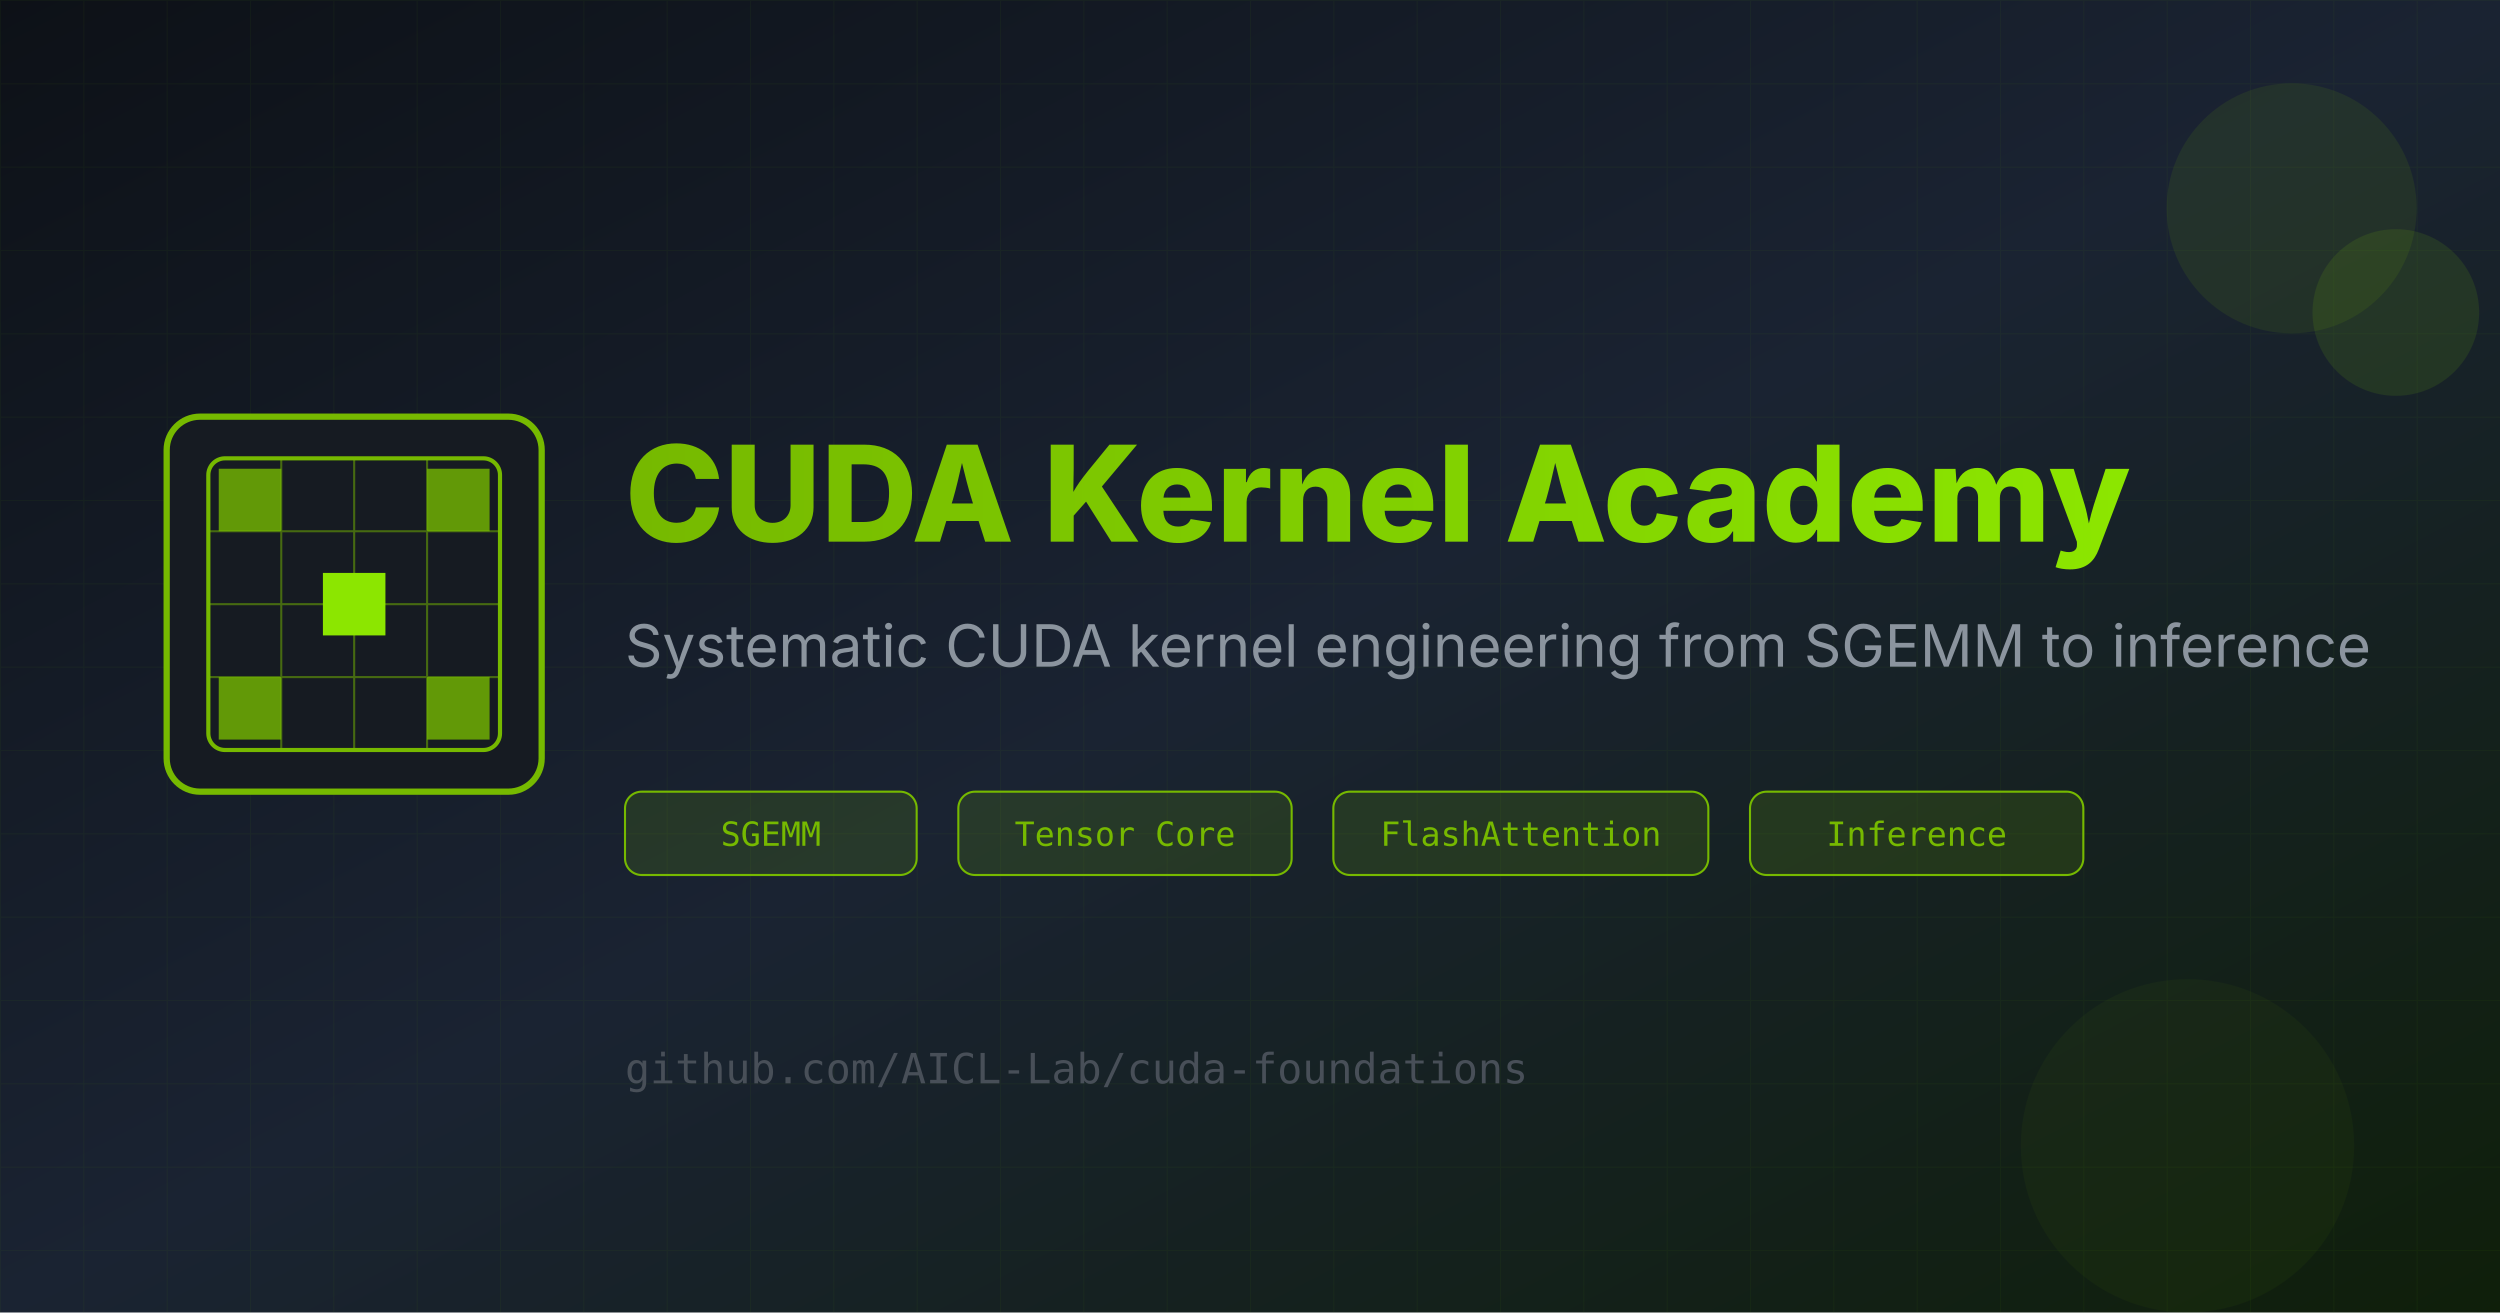
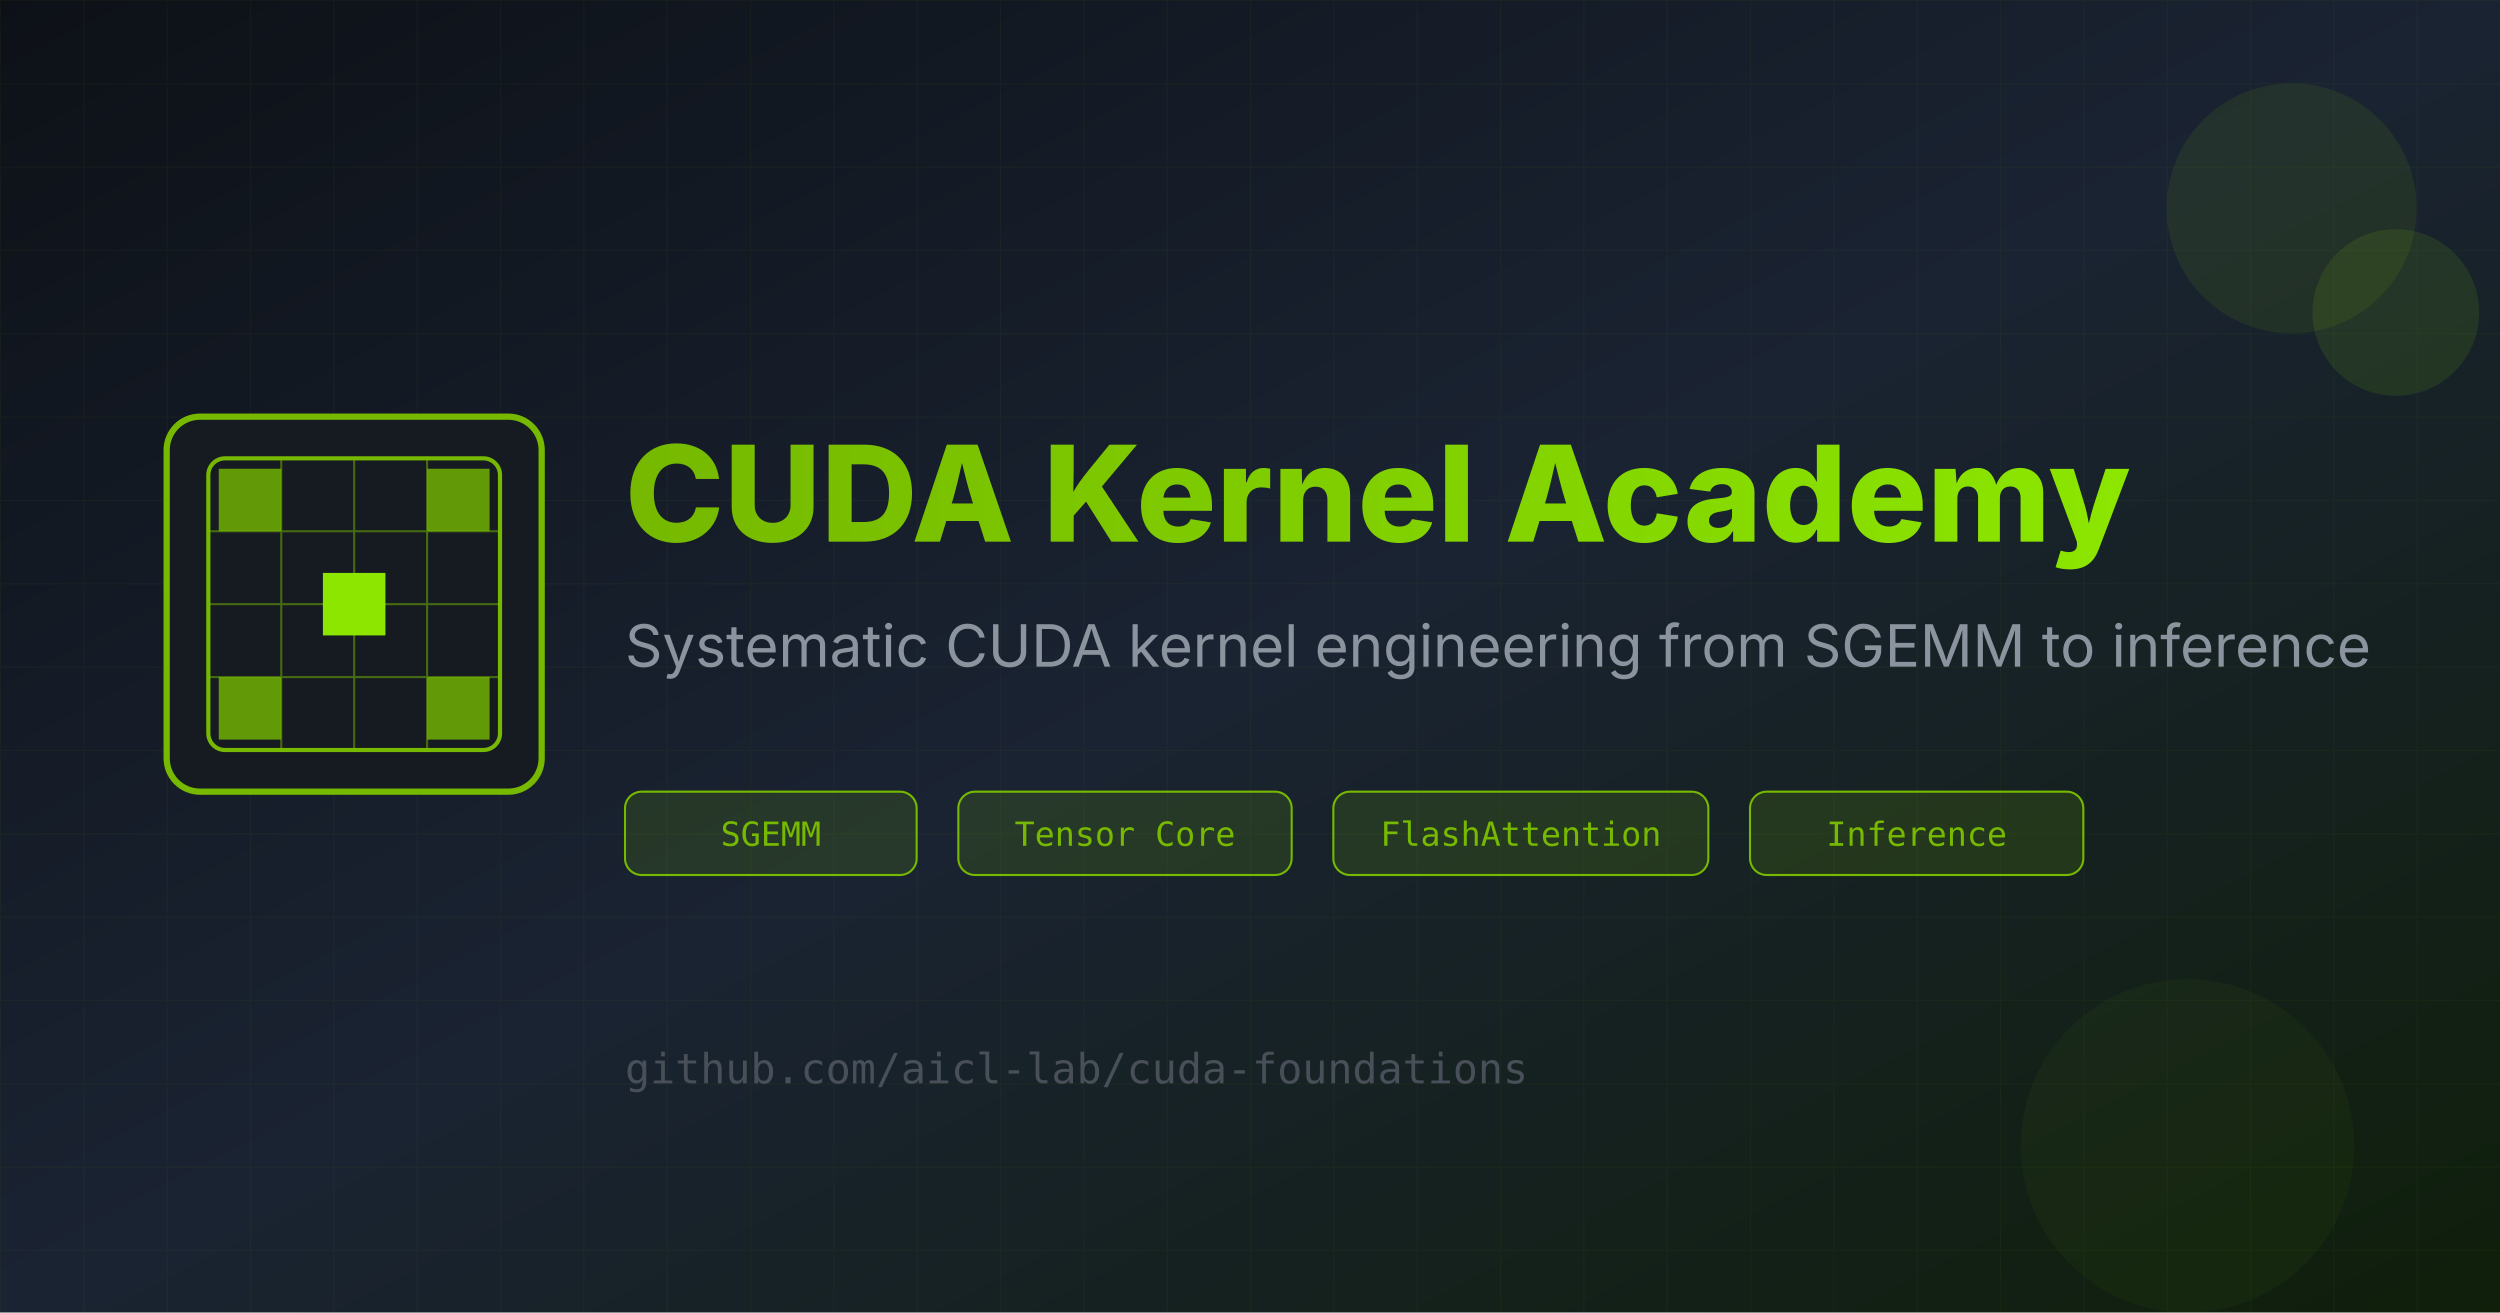
<svg xmlns="http://www.w3.org/2000/svg" viewBox="0 0 1200 630" width="1200" height="630">
  <defs>
    <linearGradient id="bg-gradient" x1="0%" y1="0%" x2="100%" y2="100%">
      <stop offset="0%" style="stop-color:#0d1117" />
      <stop offset="50%" style="stop-color:#1a2332" />
      <stop offset="100%" style="stop-color:#0f1f0a" />
    </linearGradient>
    <linearGradient id="brand-gradient" x1="0%" y1="0%" x2="100%" y2="0%">
      <stop offset="0%" style="stop-color:#76B900" />
      <stop offset="100%" style="stop-color:#8ce600" />
    </linearGradient>
    <pattern id="grid" width="40" height="40" patternUnits="userSpaceOnUse">
      <path d="M 40 0 L 0 0 0 40" fill="none" stroke="rgba(118, 185, 0, 0.05)" stroke-width="1" />
    </pattern>
  </defs>
  <rect width="1200" height="630" fill="url(#bg-gradient)" />
  <rect width="1200" height="630" fill="url(#grid)" />
  <g transform="translate(80, 200)">
    <rect x="0" y="0" width="180" height="180" rx="16" fill="#161b22" stroke="#76B900" stroke-width="3" />
    <rect x="20" y="20" width="140" height="140" rx="8" fill="none" stroke="#76B900" stroke-width="2" />
    <g stroke="#76B900" stroke-width="1" opacity="0.5">
      <line x1="55" y1="20" x2="55" y2="160" />
      <line x1="90" y1="20" x2="90" y2="160" />
      <line x1="125" y1="20" x2="125" y2="160" />
      <line x1="20" y1="55" x2="160" y2="55" />
      <line x1="20" y1="90" x2="160" y2="90" />
      <line x1="20" y1="125" x2="160" y2="125" />
    </g>
    <rect x="25" y="25" width="30" height="30" fill="#76B900" opacity="0.8" />
    <rect x="125" y="25" width="30" height="30" fill="#76B900" opacity="0.8" />
    <rect x="25" y="125" width="30" height="30" fill="#76B900" opacity="0.8" />
    <rect x="125" y="125" width="30" height="30" fill="#76B900" opacity="0.8" />
    <rect x="75" y="75" width="30" height="30" fill="#8ce600" />
  </g>
  <text x="300" y="260" font-family="Inter, Segoe UI, Roboto, Helvetica Neue, Arial, sans-serif" font-size="64" font-weight="800" fill="url(#brand-gradient)">CUDA Kernel Academy</text>
  <text x="300" y="320" font-family="Inter, Segoe UI, Roboto, Helvetica Neue, Arial, sans-serif" font-size="28" fill="#8b949e">Systematic CUDA kernel engineering from SGEMM to inference</text>
  <g transform="translate(300, 380)">
    <rect x="0" y="0" width="140" height="40" rx="8" fill="rgba(118, 185, 0, 0.15)" stroke="#76B900" stroke-width="1" />
    <text x="70" y="26" font-family="monospace" font-size="16" fill="#76B900" text-anchor="middle">SGEMM</text>
    <rect x="160" y="0" width="160" height="40" rx="8" fill="rgba(118, 185, 0, 0.15)" stroke="#76B900" stroke-width="1" />
    <text x="240" y="26" font-family="monospace" font-size="16" fill="#76B900" text-anchor="middle">Tensor Core</text>
    <rect x="340" y="0" width="180" height="40" rx="8" fill="rgba(118, 185, 0, 0.15)" stroke="#76B900" stroke-width="1" />
    <text x="430" y="26" font-family="monospace" font-size="16" fill="#76B900" text-anchor="middle">FlashAttention</text>
    <rect x="540" y="0" width="160" height="40" rx="8" fill="rgba(118, 185, 0, 0.15)" stroke="#76B900" stroke-width="1" />
    <text x="620" y="26" font-family="monospace" font-size="16" fill="#76B900" text-anchor="middle">Inference</text>
  </g>
-   <text x="300" y="520" font-family="monospace" font-size="20" fill="#484f58">github.com/AICL-Lab/cuda-foundations</text>
+   <text x="300" y="520" font-family="monospace" font-size="20" fill="#484f58">github.com/aicl-lab/cuda-foundations</text>
  <circle cx="1100" cy="100" r="60" fill="#76B900" opacity="0.1" />
  <circle cx="1150" cy="150" r="40" fill="#8ce600" opacity="0.1" />
  <circle cx="1050" cy="550" r="80" fill="#76B900" opacity="0.05" />
</svg>
